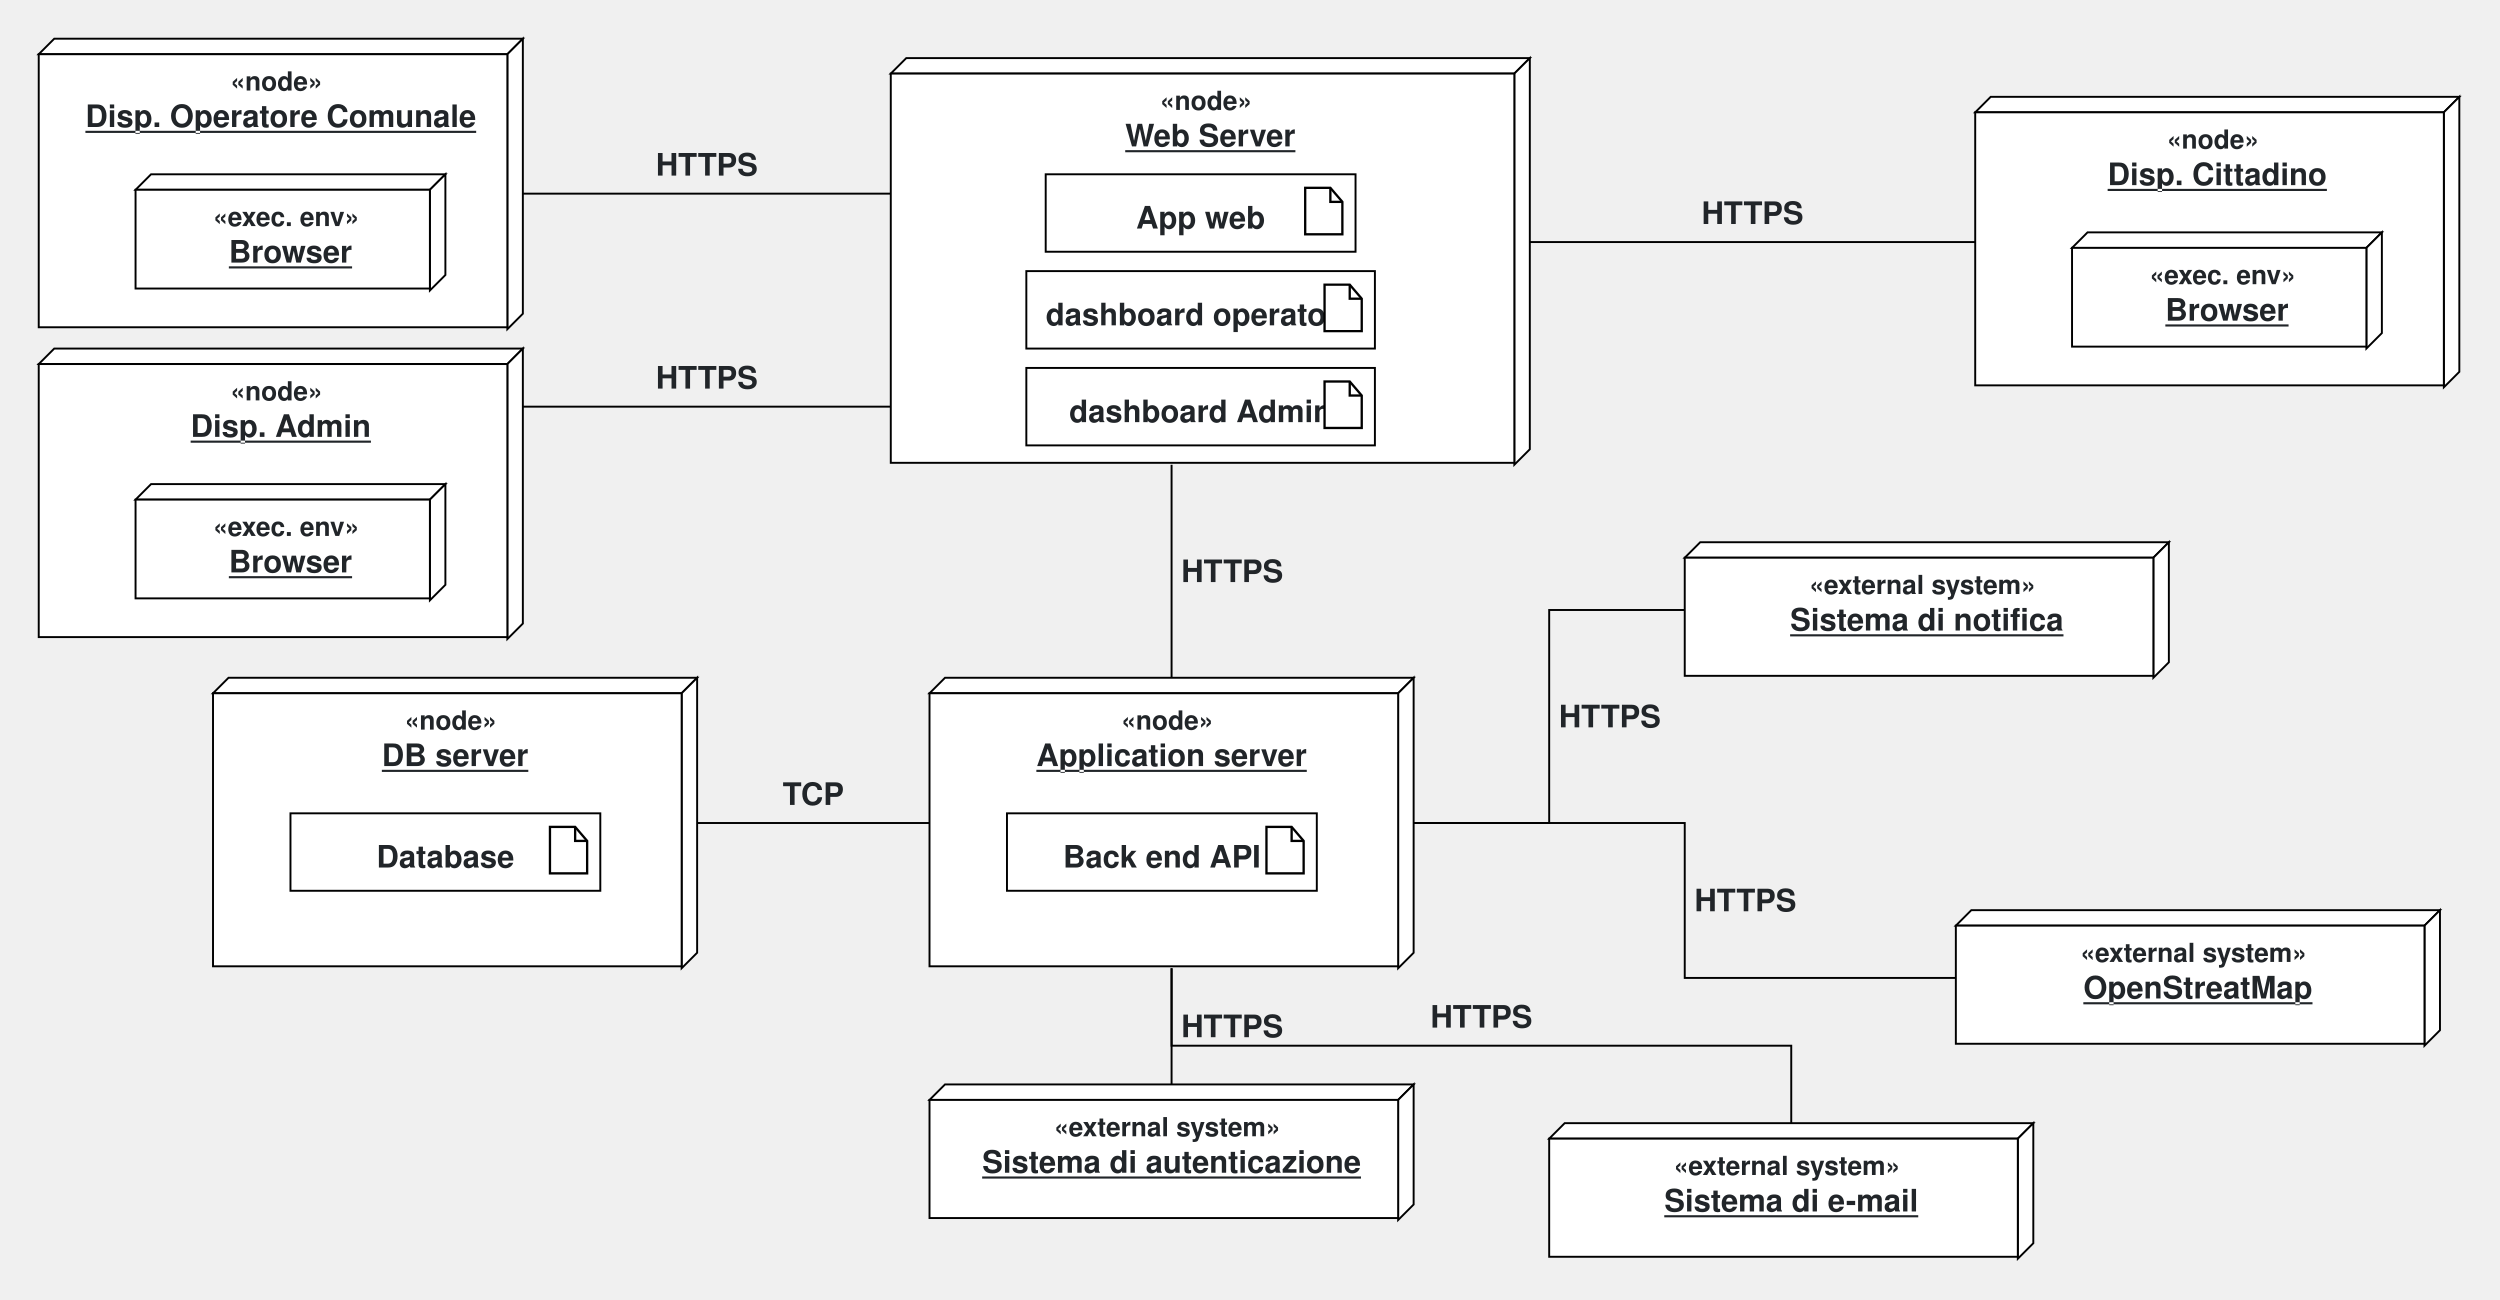
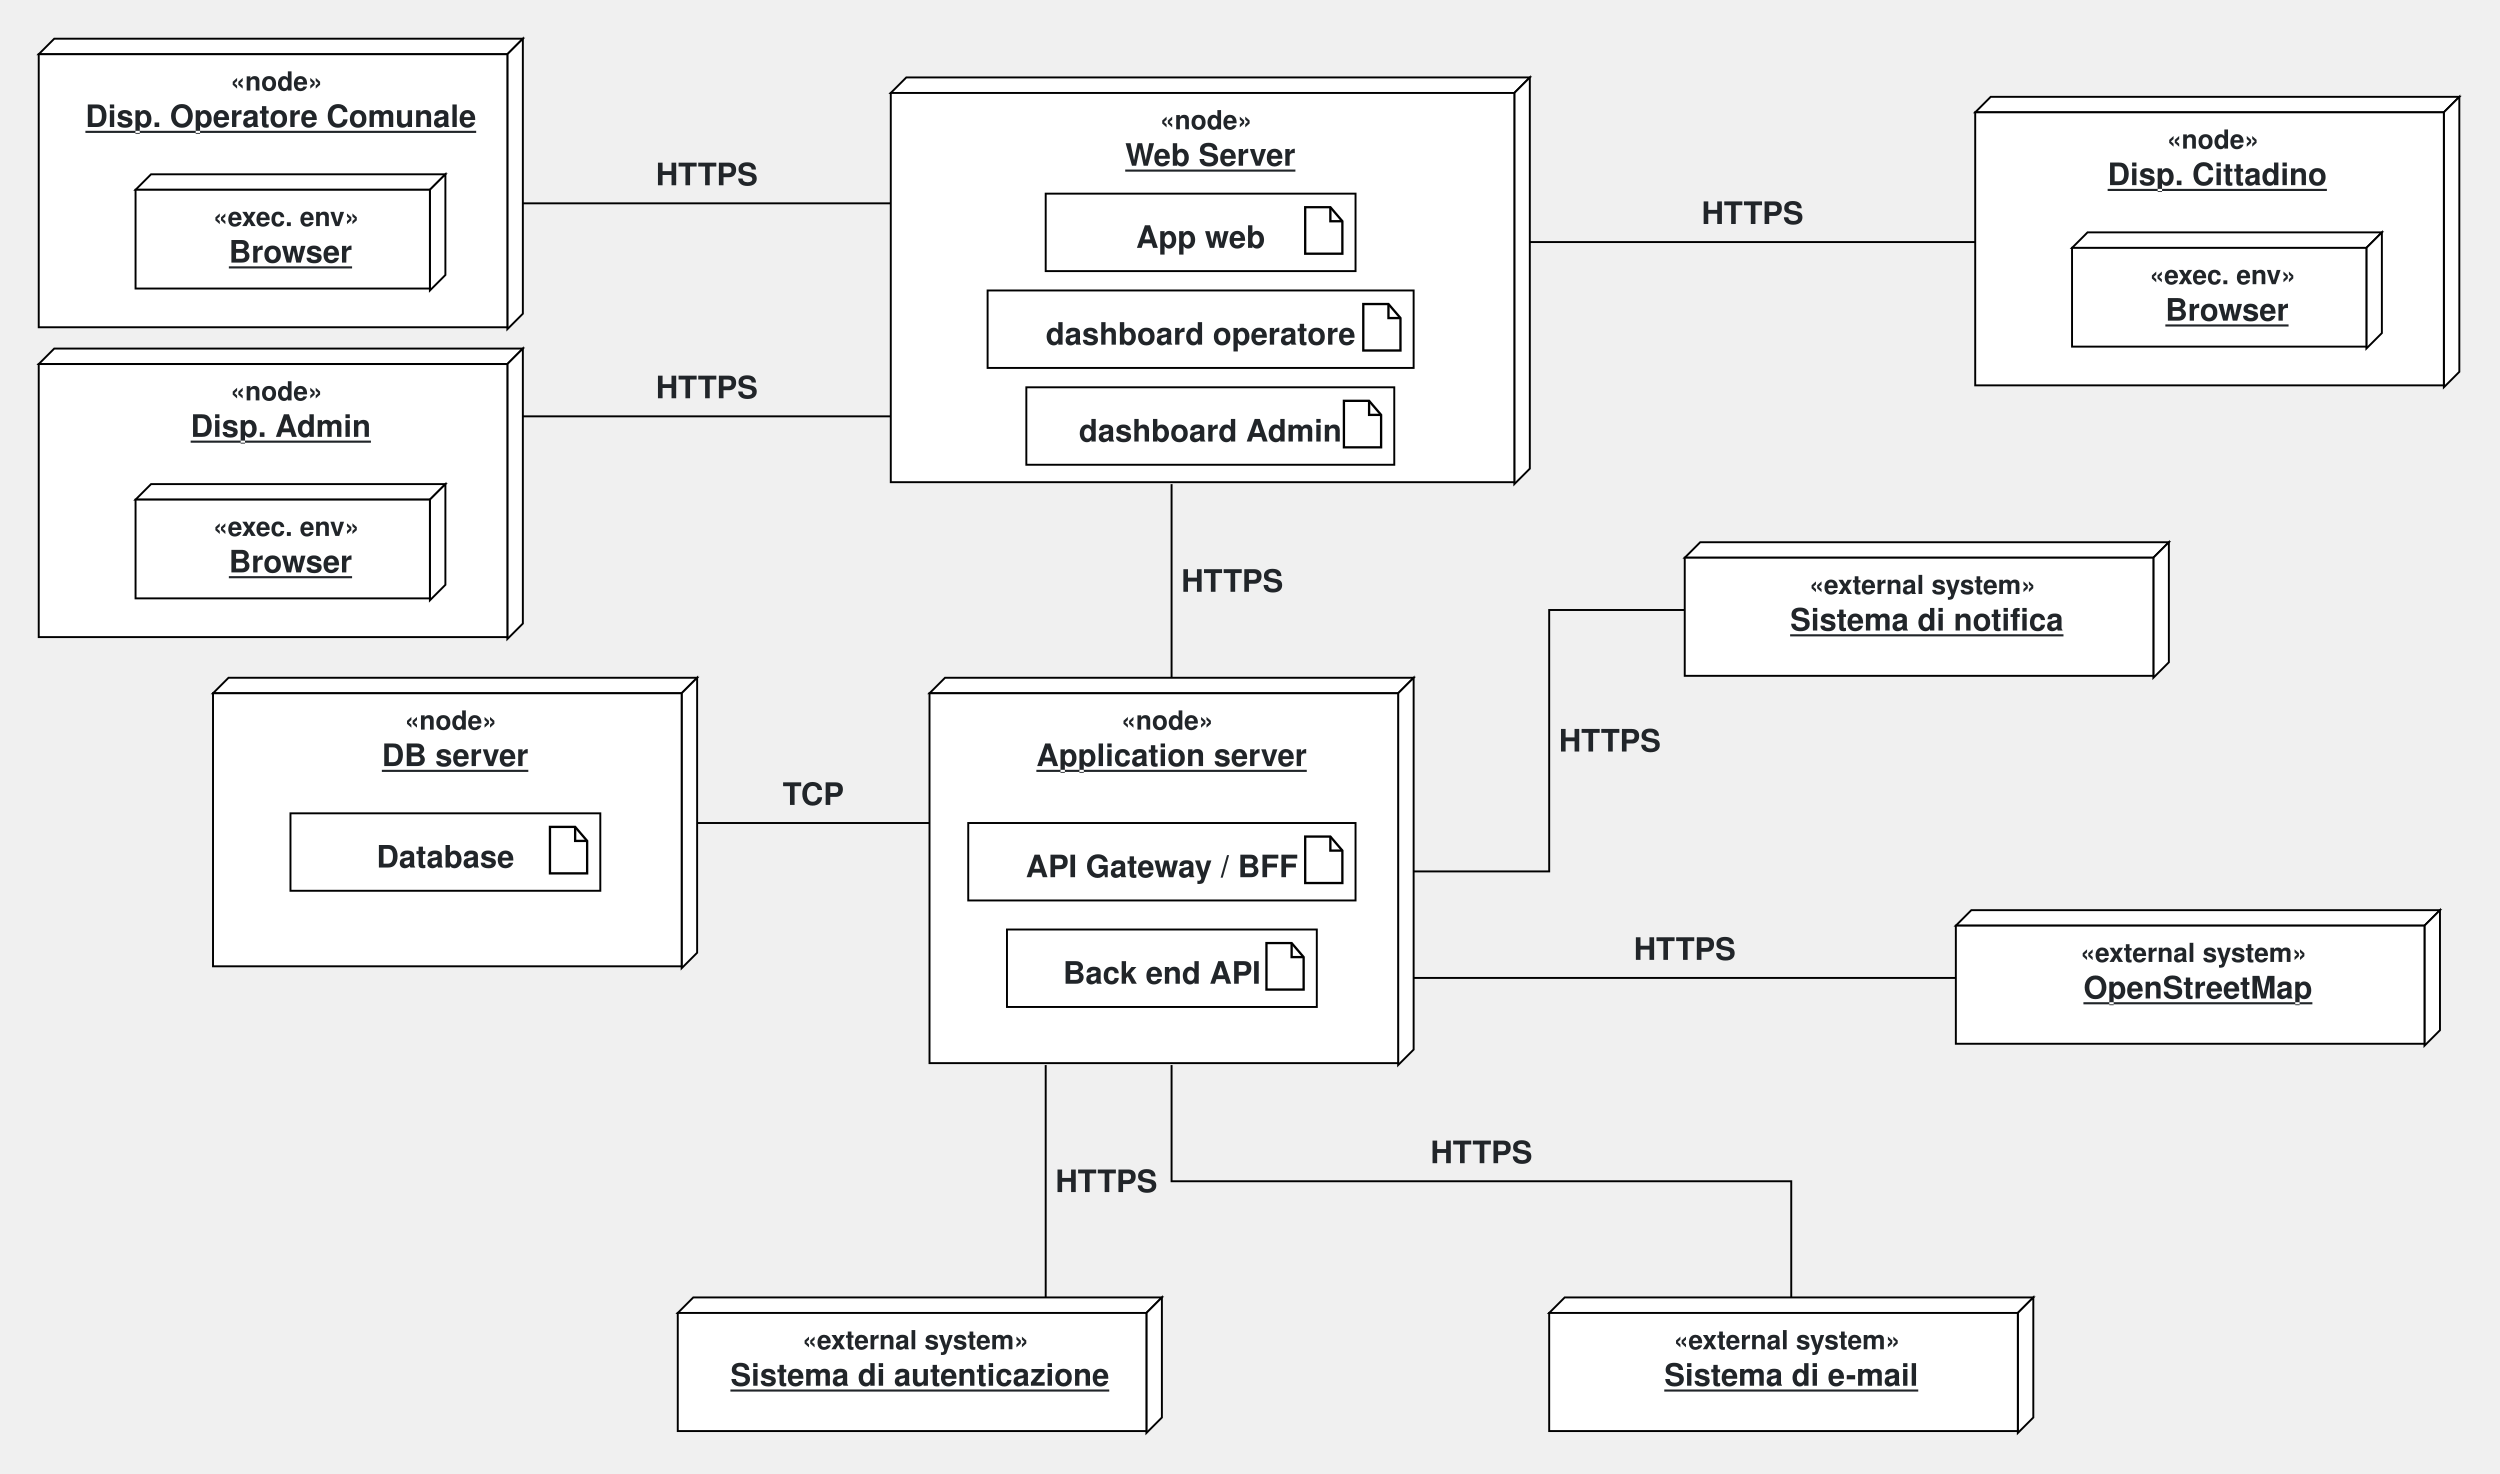
- <svg xmlns="http://www.w3.org/2000/svg" width="1291" height="671" fill="#ffffff">
+ <svg xmlns="http://www.w3.org/2000/svg" width="1291" height="761" fill="#ffffff">
  <defs>
    <style>
  text {
    fill: #212529;
    font-family: Helvetica Neue, Helvetica, Arial, sans-serif;
    font-size: 16px;
  }

  marker, text {
    fill-opacity: 1;
  }

  * {
    overflow: visible;
  }
</style>
  </defs>
-   <svg x="460" y="30" width="330" height="210" class="Web Server" fill="#ffffff">
+   <svg x="460" y="40" width="330" height="210" class="Web Server" fill="#ffffff">
    <g>
      <g>
        <path d="M 0 8 l 8 -8 H 330 l -8 8 Z" stroke="black" fill="white" class="sc-gEvEer fkqzOi" />
        <path d="M 330 0 V 202 l -8 8 V 8 Z" stroke="black" fill="white" class="sc-gEvEer fkqzOi" />
        <rect x="0" y="8" width="322" height="201" stroke="black" fill="white" class="sc-fqkvVR uHYUy" />
      </g>
      <text x="50%" y="30" dominant-baseline="middle" text-anchor="middle" font-weight="bold" pointer-events="none">
        <tspan x="50%" dy="-8" text-anchor="middle" font-size="85%">«node»</tspan>
        <tspan x="50%" dy="18" text-decoration="underline" text-anchor="middle">Web Server</tspan>
      </text>
    </g>
  </svg>
-   <svg x="540" y="90" width="160" height="40" class="App web" fill="#ffffff">
+   <svg x="540" y="100" width="160" height="40" class="App web" fill="#ffffff">
    <g>
      <rect width="100%" height="100%" stroke="black" fill="white" class="sc-fqkvVR uHYUy" />
      <text x="50%" y="28" dominant-baseline="auto" text-anchor="middle" font-weight="bold" pointer-events="none">App web</text>
      <g transform="translate(134, 7)">
        <path d="M 0 0 L 13 0 L 19.2 7.25 L 19.2 24 L 0 24 L 0 0 Z" stroke-width="1.2" stroke-miterlimit="10" stroke="black" fill="white" class="sc-gEvEer fkqzOi" />
        <path d="M 13 0 L 13 7.25 L 19.2 7.25" stroke-width="1.2" stroke-miterlimit="10" stroke="black" fill="none" class="sc-gEvEer bFSwyf" />
      </g>
    </g>
  </svg>
-   <svg x="530" y="140" width="180" height="40" class="dashboard operatore" fill="#ffffff">
+   <svg x="510" y="150" width="220" height="40" class="dashboard operatore" fill="#ffffff">
    <g>
      <rect width="100%" height="100%" stroke="black" fill="white" class="sc-fqkvVR uHYUy" />
      <text x="50%" y="28" dominant-baseline="auto" text-anchor="middle" font-weight="bold" pointer-events="none">dashboard operatore</text>
-       <g transform="translate(154, 7)">
-         <path d="M 0 0 L 13 0 L 19.2 7.25 L 19.2 24 L 0 24 L 0 0 Z" stroke-width="1.2" stroke-miterlimit="10" stroke="black" fill="white" class="sc-gEvEer fkqzOi" />
-         <path d="M 13 0 L 13 7.25 L 19.2 7.25" stroke-width="1.2" stroke-miterlimit="10" stroke="black" fill="none" class="sc-gEvEer bFSwyf" />
-       </g>
-     </g>
-   </svg>
-   <svg x="530" y="190" width="180" height="40" class="dashboard Admin" fill="#ffffff">
+       <g transform="translate(194, 7)">
+         <path d="M 0 0 L 13 0 L 19.2 7.25 L 19.2 24 L 0 24 L 0 0 Z" stroke-width="1.2" stroke-miterlimit="10" stroke="black" fill="white" class="sc-gEvEer fkqzOi" />
+         <path d="M 13 0 L 13 7.25 L 19.2 7.25" stroke-width="1.2" stroke-miterlimit="10" stroke="black" fill="none" class="sc-gEvEer bFSwyf" />
+       </g>
+     </g>
+   </svg>
+   <svg x="530" y="200" width="190" height="40" class="dashboard Admin" fill="#ffffff">
    <g>
      <rect width="100%" height="100%" stroke="black" fill="white" class="sc-fqkvVR uHYUy" />
      <text x="50%" y="28" dominant-baseline="auto" text-anchor="middle" font-weight="bold" pointer-events="none">dashboard Admin</text>
-       <g transform="translate(154, 7)">
+       <g transform="translate(164, 7)">
        <path d="M 0 0 L 13 0 L 19.2 7.25 L 19.2 24 L 0 24 L 0 0 Z" stroke-width="1.2" stroke-miterlimit="10" stroke="black" fill="white" class="sc-gEvEer fkqzOi" />
        <path d="M 13 0 L 13 7.25 L 19.2 7.25" stroke-width="1.2" stroke-miterlimit="10" stroke="black" fill="none" class="sc-gEvEer bFSwyf" />
      </g>
    </g>
  </svg>
  <svg x="1020" y="50" width="250" height="150" class="Disp. Cittadino" fill="#ffffff">
    <g>
      <g>
        <path d="M 0 8 l 8 -8 H 250 l -8 8 Z" stroke="black" fill="white" class="sc-gEvEer fkqzOi" />
        <path d="M 250 0 V 142 l -8 8 V 8 Z" stroke="black" fill="white" class="sc-gEvEer fkqzOi" />
        <rect x="0" y="8" width="242" height="141" stroke="black" fill="white" class="sc-fqkvVR uHYUy" />
      </g>
      <text x="50%" y="30" dominant-baseline="middle" text-anchor="middle" font-weight="bold" pointer-events="none">
        <tspan x="50%" dy="-8" text-anchor="middle" font-size="85%">«node»</tspan>
        <tspan x="50%" dy="18" text-decoration="underline" text-anchor="middle">Disp. Cittadino</tspan>
      </text>
    </g>
  </svg>
  <svg x="1070" y="120" width="160" height="60" class="Browser" fill="#ffffff">
    <g>
      <g>
        <path d="M 0 8 l 8 -8 H 160 l -8 8 Z" stroke="black" fill="white" class="sc-gEvEer fkqzOi" />
        <path d="M 160 0 V 52 l -8 8 V 8 Z" stroke="black" fill="white" class="sc-gEvEer fkqzOi" />
        <rect x="0" y="8" width="152" height="51" stroke="black" fill="white" class="sc-fqkvVR uHYUy" />
      </g>
      <text x="50%" y="30" dominant-baseline="middle" text-anchor="middle" font-weight="bold" pointer-events="none">
        <tspan x="50%" dy="-8" text-anchor="middle" font-size="85%">«exec. env»</tspan>
        <tspan x="50%" dy="18" text-decoration="underline" text-anchor="middle">Browser</tspan>
      </text>
    </g>
  </svg>
-   <svg x="480" y="350" width="250" height="150" class="Application server" fill="#ffffff">
+   <svg x="480" y="350" width="250" height="200" class="Application server" fill="#ffffff">
+     <g>
+       <g>
+         <path d="M 0 8 l 8 -8 H 250 l -8 8 Z" stroke="black" fill="white" class="sc-gEvEer fkqzOi" />
+         <path d="M 250 0 V 192 l -8 8 V 8 Z" stroke="black" fill="white" class="sc-gEvEer fkqzOi" />
+         <rect x="0" y="8" width="242" height="191" stroke="black" fill="white" class="sc-fqkvVR uHYUy" />
+       </g>
+       <text x="50%" y="30" dominant-baseline="middle" text-anchor="middle" font-weight="bold" pointer-events="none">
+         <tspan x="50%" dy="-8" text-anchor="middle" font-size="85%">«node»</tspan>
+         <tspan x="50%" dy="18" text-decoration="underline" text-anchor="middle">Application server</tspan>
+       </text>
+     </g>
+   </svg>
+   <svg x="500" y="425" width="200" height="40" class="API Gateway / BFF" fill="#ffffff">
+     <g>
+       <rect width="100%" height="100%" stroke="black" fill="white" class="sc-fqkvVR uHYUy" />
+       <text x="50%" y="28" dominant-baseline="auto" text-anchor="middle" font-weight="bold" pointer-events="none">API Gateway / BFF</text>
+       <g transform="translate(174, 7)">
+         <path d="M 0 0 L 13 0 L 19.2 7.25 L 19.2 24 L 0 24 L 0 0 Z" stroke-width="1.2" stroke-miterlimit="10" stroke="black" fill="white" class="sc-gEvEer fkqzOi" />
+         <path d="M 13 0 L 13 7.25 L 19.2 7.25" stroke-width="1.2" stroke-miterlimit="10" stroke="black" fill="none" class="sc-gEvEer bFSwyf" />
+       </g>
+     </g>
+   </svg>
+   <svg x="520" y="480" width="160" height="40" class="Back end API" fill="#ffffff">
+     <g>
+       <rect width="100%" height="100%" stroke="black" fill="white" class="sc-fqkvVR uHYUy" />
+       <text x="50%" y="28" dominant-baseline="auto" text-anchor="middle" font-weight="bold" pointer-events="none">Back end API</text>
+       <g transform="translate(134, 7)">
+         <path d="M 0 0 L 13 0 L 19.2 7.25 L 19.2 24 L 0 24 L 0 0 Z" stroke-width="1.2" stroke-miterlimit="10" stroke="black" fill="white" class="sc-gEvEer fkqzOi" />
+         <path d="M 13 0 L 13 7.25 L 19.2 7.25" stroke-width="1.2" stroke-miterlimit="10" stroke="black" fill="none" class="sc-gEvEer bFSwyf" />
+       </g>
+     </g>
+   </svg>
+   <svg x="1010" y="470" width="250" height="70" class="OpenStreetMap" fill="#ffffff">
+     <g>
+       <g>
+         <path d="M 0 8 l 8 -8 H 250 l -8 8 Z" stroke="black" fill="white" class="sc-gEvEer fkqzOi" />
+         <path d="M 250 0 V 62 l -8 8 V 8 Z" stroke="black" fill="white" class="sc-gEvEer fkqzOi" />
+         <rect x="0" y="8" width="242" height="61" stroke="black" fill="white" class="sc-fqkvVR uHYUy" />
+       </g>
+       <text x="50%" y="30" dominant-baseline="middle" text-anchor="middle" font-weight="bold" pointer-events="none">
+         <tspan x="50%" dy="-8" text-anchor="middle" font-size="85%">«external system»</tspan>
+         <tspan x="50%" dy="18" text-decoration="underline" text-anchor="middle">OpenStreetMap</tspan>
+       </text>
+     </g>
+   </svg>
+   <svg x="110" y="350" width="250" height="150" class="DB server" fill="#ffffff">
    <g>
      <g>
        <path d="M 0 8 l 8 -8 H 250 l -8 8 Z" stroke="black" fill="white" class="sc-gEvEer fkqzOi" />
        <path d="M 250 0 V 142 l -8 8 V 8 Z" stroke="black" fill="white" class="sc-gEvEer fkqzOi" />
        <rect x="0" y="8" width="242" height="141" stroke="black" fill="white" class="sc-fqkvVR uHYUy" />
      </g>
      <text x="50%" y="30" dominant-baseline="middle" text-anchor="middle" font-weight="bold" pointer-events="none">
        <tspan x="50%" dy="-8" text-anchor="middle" font-size="85%">«node»</tspan>
-         <tspan x="50%" dy="18" text-decoration="underline" text-anchor="middle">Application server</tspan>
-       </text>
-     </g>
-   </svg>
-   <svg x="520" y="420" width="160" height="40" class="Back end API" fill="#ffffff">
-     <g>
-       <rect width="100%" height="100%" stroke="black" fill="white" class="sc-fqkvVR uHYUy" />
-       <text x="50%" y="28" dominant-baseline="auto" text-anchor="middle" font-weight="bold" pointer-events="none">Back end API</text>
+         <tspan x="50%" dy="18" text-decoration="underline" text-anchor="middle">DB server</tspan>
+       </text>
+     </g>
+   </svg>
+   <svg x="150" y="420" width="160" height="40" class="Database" fill="#ffffff">
+     <g>
+       <rect width="100%" height="100%" stroke="black" fill="white" class="sc-fqkvVR uHYUy" />
+       <text x="50%" y="28" dominant-baseline="auto" text-anchor="middle" font-weight="bold" pointer-events="none">Database</text>
      <g transform="translate(134, 7)">
        <path d="M 0 0 L 13 0 L 19.2 7.25 L 19.2 24 L 0 24 L 0 0 Z" stroke-width="1.2" stroke-miterlimit="10" stroke="black" fill="white" class="sc-gEvEer fkqzOi" />
        <path d="M 13 0 L 13 7.25 L 19.2 7.25" stroke-width="1.2" stroke-miterlimit="10" stroke="black" fill="none" class="sc-gEvEer bFSwyf" />
      </g>
    </g>
  </svg>
-   <svg x="1010" y="470" width="250" height="70" class="OpenStreatMap" fill="#ffffff">
+   <svg x="870" y="280" width="250" height="70" class="Sistema di notifica" fill="#ffffff">
    <g>
      <g>
        <path d="M 0 8 l 8 -8 H 250 l -8 8 Z" stroke="black" fill="white" class="sc-gEvEer fkqzOi" />
        <path d="M 250 0 V 62 l -8 8 V 8 Z" stroke="black" fill="white" class="sc-gEvEer fkqzOi" />
        <rect x="0" y="8" width="242" height="61" stroke="black" fill="white" class="sc-fqkvVR uHYUy" />
      </g>
      <text x="50%" y="30" dominant-baseline="middle" text-anchor="middle" font-weight="bold" pointer-events="none">
        <tspan x="50%" dy="-8" text-anchor="middle" font-size="85%">«external system»</tspan>
-         <tspan x="50%" dy="18" text-decoration="underline" text-anchor="middle">OpenStreatMap</tspan>
-       </text>
-     </g>
-   </svg>
-   <svg x="110" y="350" width="250" height="150" class="DB server" fill="#ffffff">
-     <g>
-       <g>
-         <path d="M 0 8 l 8 -8 H 250 l -8 8 Z" stroke="black" fill="white" class="sc-gEvEer fkqzOi" />
-         <path d="M 250 0 V 142 l -8 8 V 8 Z" stroke="black" fill="white" class="sc-gEvEer fkqzOi" />
-         <rect x="0" y="8" width="242" height="141" stroke="black" fill="white" class="sc-fqkvVR uHYUy" />
-       </g>
-       <text x="50%" y="30" dominant-baseline="middle" text-anchor="middle" font-weight="bold" pointer-events="none">
-         <tspan x="50%" dy="-8" text-anchor="middle" font-size="85%">«node»</tspan>
-         <tspan x="50%" dy="18" text-decoration="underline" text-anchor="middle">DB server</tspan>
-       </text>
-     </g>
-   </svg>
-   <svg x="150" y="420" width="160" height="40" class="Database" fill="#ffffff">
-     <g>
-       <rect width="100%" height="100%" stroke="black" fill="white" class="sc-fqkvVR uHYUy" />
-       <text x="50%" y="28" dominant-baseline="auto" text-anchor="middle" font-weight="bold" pointer-events="none">Database</text>
-       <g transform="translate(134, 7)">
-         <path d="M 0 0 L 13 0 L 19.2 7.25 L 19.2 24 L 0 24 L 0 0 Z" stroke-width="1.2" stroke-miterlimit="10" stroke="black" fill="white" class="sc-gEvEer fkqzOi" />
-         <path d="M 13 0 L 13 7.25 L 19.2 7.25" stroke-width="1.2" stroke-miterlimit="10" stroke="black" fill="none" class="sc-gEvEer bFSwyf" />
-       </g>
-     </g>
-   </svg>
-   <svg x="870" y="280" width="250" height="70" class="Sistema di notifica" fill="#ffffff">
+         <tspan x="50%" dy="18" text-decoration="underline" text-anchor="middle">Sistema di notifica</tspan>
+       </text>
+     </g>
+   </svg>
+   <svg x="350" y="670" width="250" height="70" class="Sistema di autenticazione" fill="#ffffff">
    <g>
      <g>
        <path d="M 0 8 l 8 -8 H 250 l -8 8 Z" stroke="black" fill="white" class="sc-gEvEer fkqzOi" />
        <path d="M 250 0 V 62 l -8 8 V 8 Z" stroke="black" fill="white" class="sc-gEvEer fkqzOi" />
        <rect x="0" y="8" width="242" height="61" stroke="black" fill="white" class="sc-fqkvVR uHYUy" />
      </g>
      <text x="50%" y="30" dominant-baseline="middle" text-anchor="middle" font-weight="bold" pointer-events="none">
        <tspan x="50%" dy="-8" text-anchor="middle" font-size="85%">«external system»</tspan>
-         <tspan x="50%" dy="18" text-decoration="underline" text-anchor="middle">Sistema di notifica</tspan>
-       </text>
-     </g>
-   </svg>
-   <svg x="480" y="560" width="250" height="70" class="Sistema di autenticazione" fill="#ffffff">
-     <g>
-       <g>
-         <path d="M 0 8 l 8 -8 H 250 l -8 8 Z" stroke="black" fill="white" class="sc-gEvEer fkqzOi" />
-         <path d="M 250 0 V 62 l -8 8 V 8 Z" stroke="black" fill="white" class="sc-gEvEer fkqzOi" />
-         <rect x="0" y="8" width="242" height="61" stroke="black" fill="white" class="sc-fqkvVR uHYUy" />
-       </g>
-       <text x="50%" y="30" dominant-baseline="middle" text-anchor="middle" font-weight="bold" pointer-events="none">
-         <tspan x="50%" dy="-8" text-anchor="middle" font-size="85%">«external system»</tspan>
        <tspan x="50%" dy="18" text-decoration="underline" text-anchor="middle">Sistema di autenticazione</tspan>
      </text>
    </g>
  </svg>
-   <svg x="800" y="580" width="250" height="70" class="Sistema di e-mail" fill="#ffffff">
+   <svg x="800" y="670" width="250" height="70" class="Sistema di e-mail" fill="#ffffff">
    <g>
      <g>
        <path d="M 0 8 l 8 -8 H 250 l -8 8 Z" stroke="black" fill="white" class="sc-gEvEer fkqzOi" />
        <path d="M 250 0 V 62 l -8 8 V 8 Z" stroke="black" fill="white" class="sc-gEvEer fkqzOi" />
        <rect x="0" y="8" width="242" height="61" stroke="black" fill="white" class="sc-fqkvVR uHYUy" />
      </g>
      <text x="50%" y="30" dominant-baseline="middle" text-anchor="middle" font-weight="bold" pointer-events="none">
        <tspan x="50%" dy="-8" text-anchor="middle" font-size="85%">«external system»</tspan>
        <tspan x="50%" dy="18" text-decoration="underline" text-anchor="middle">Sistema di e-mail</tspan>
      </text>
    </g>
  </svg>
  <svg x="20" y="20" width="250" height="150" class="Disp. Operatore Comunale" fill="#ffffff">
    <g>
      <g>
        <path d="M 0 8 l 8 -8 H 250 l -8 8 Z" stroke="black" fill="white" class="sc-gEvEer fkqzOi" />
        <path d="M 250 0 V 142 l -8 8 V 8 Z" stroke="black" fill="white" class="sc-gEvEer fkqzOi" />
        <rect x="0" y="8" width="242" height="141" stroke="black" fill="white" class="sc-fqkvVR uHYUy" />
      </g>
      <text x="50%" y="30" dominant-baseline="middle" text-anchor="middle" font-weight="bold" pointer-events="none">
        <tspan x="50%" dy="-8" text-anchor="middle" font-size="85%">«node»</tspan>
        <tspan x="50%" dy="18" text-decoration="underline" text-anchor="middle">Disp. Operatore Comunale</tspan>
      </text>
    </g>
  </svg>
  <svg x="70" y="90" width="160" height="60" class="Browser" fill="#ffffff">
    <g>
      <g>
        <path d="M 0 8 l 8 -8 H 160 l -8 8 Z" stroke="black" fill="white" class="sc-gEvEer fkqzOi" />
        <path d="M 160 0 V 52 l -8 8 V 8 Z" stroke="black" fill="white" class="sc-gEvEer fkqzOi" />
        <rect x="0" y="8" width="152" height="51" stroke="black" fill="white" class="sc-fqkvVR uHYUy" />
      </g>
      <text x="50%" y="30" dominant-baseline="middle" text-anchor="middle" font-weight="bold" pointer-events="none">
        <tspan x="50%" dy="-8" text-anchor="middle" font-size="85%">«exec. env»</tspan>
        <tspan x="50%" dy="18" text-decoration="underline" text-anchor="middle">Browser</tspan>
      </text>
    </g>
  </svg>
  <svg x="20" y="180" width="250" height="150" class="Disp. Admin" fill="#ffffff">
    <g>
      <g>
        <path d="M 0 8 l 8 -8 H 250 l -8 8 Z" stroke="black" fill="white" class="sc-gEvEer fkqzOi" />
        <path d="M 250 0 V 142 l -8 8 V 8 Z" stroke="black" fill="white" class="sc-gEvEer fkqzOi" />
        <rect x="0" y="8" width="242" height="141" stroke="black" fill="white" class="sc-fqkvVR uHYUy" />
      </g>
      <text x="50%" y="30" dominant-baseline="middle" text-anchor="middle" font-weight="bold" pointer-events="none">
        <tspan x="50%" dy="-8" text-anchor="middle" font-size="85%">«node»</tspan>
        <tspan x="50%" dy="18" text-decoration="underline" text-anchor="middle">Disp. Admin</tspan>
      </text>
    </g>
  </svg>
  <svg x="70" y="250" width="160" height="60" class="Browser" fill="#ffffff">
    <g>
      <g>
        <path d="M 0 8 l 8 -8 H 160 l -8 8 Z" stroke="black" fill="white" class="sc-gEvEer fkqzOi" />
        <path d="M 160 0 V 52 l -8 8 V 8 Z" stroke="black" fill="white" class="sc-gEvEer fkqzOi" />
        <rect x="0" y="8" width="152" height="51" stroke="black" fill="white" class="sc-fqkvVR uHYUy" />
      </g>
      <text x="50%" y="30" dominant-baseline="middle" text-anchor="middle" font-weight="bold" pointer-events="none">
        <tspan x="50%" dy="-8" text-anchor="middle" font-size="85%">«exec. env»</tspan>
        <tspan x="50%" dy="18" text-decoration="underline" text-anchor="middle">Browser</tspan>
      </text>
    </g>
  </svg>
  <svg x="790" y="85" width="230" height="41" class="HTTPS" fill="#ffffff">
    <g>
      <polyline points="0 40,230 40" stroke-width="1" stroke="black" fill="none" class="sc-aXZVg eMElBf" />
      <text x="115" y="40" dominant-baseline="text-after-edge" text-anchor="middle" font-weight="bold" pointer-events="none" dy="-5">HTTPS</text>
    </g>
  </svg>
-   <svg x="605" y="240" width="57.417" height="110" class="HTTPS" fill="#ffffff">
-     <g>
-       <polyline points="0 110,0 0" stroke-width="1" stroke="black" fill="none" class="sc-aXZVg eMElBf" />
-       <text x="0" y="55" dominant-baseline="middle" text-anchor="start" font-weight="bold" pointer-events="none" dx="5">HTTPS</text>
-     </g>
-   </svg>
-   <svg x="730" y="425" width="280" height="80" class="HTTPS" fill="#ffffff">
-     <g>
-       <polyline points="280 80,140 80,140 0,0 0" stroke-width="1" stroke="black" fill="none" class="sc-aXZVg eMElBf" />
-       <text x="140" y="40" dominant-baseline="middle" text-anchor="start" font-weight="bold" pointer-events="none" dx="5">HTTPS</text>
+   <svg x="605" y="250" width="55.656" height="100" class="HTTPS" fill="#ffffff">
+     <g>
+       <polyline points="0 100,0 0" stroke-width="1" stroke="black" fill="none" class="sc-aXZVg eMElBf" />
+       <text x="0" y="50" dominant-baseline="middle" text-anchor="start" font-weight="bold" pointer-events="none" dx="5">HTTPS</text>
+     </g>
+   </svg>
+   <svg x="730" y="465" width="280" height="41" class="HTTPS" fill="#ffffff">
+     <g>
+       <polyline points="280 40,0 40" stroke-width="1" stroke="black" fill="none" class="sc-aXZVg eMElBf" />
+       <text x="140" y="40" dominant-baseline="text-after-edge" text-anchor="middle" font-weight="bold" pointer-events="none" dy="-5">HTTPS</text>
    </g>
  </svg>
  <svg x="360" y="385" width="120" height="41" class="TCP" fill="#ffffff">
    <g>
      <polyline points="0 40,120 40" stroke-width="1" stroke="black" fill="none" class="sc-aXZVg eMElBf" />
      <text x="60" y="40" dominant-baseline="text-after-edge" text-anchor="middle" font-weight="bold" pointer-events="none" dy="-5">TCP</text>
    </g>
  </svg>
-   <svg x="730" y="315" width="140" height="110" class="HTTPS" fill="#ffffff">
-     <g>
-       <polyline points="140 0,70 0,70 110,0 110" stroke-width="1" stroke="black" fill="none" class="sc-aXZVg eMElBf" />
-       <text x="70" y="55" dominant-baseline="middle" text-anchor="start" font-weight="bold" pointer-events="none" dx="5">HTTPS</text>
-     </g>
-   </svg>
-   <svg x="605" y="490" width="57.417" height="70" class="HTTPS" fill="#ffffff">
-     <g>
-       <polyline points="0 70,0 10" stroke-width="1" stroke="black" fill="none" class="sc-aXZVg eMElBf" />
-       <text x="0" y="40" dominant-baseline="middle" text-anchor="start" font-weight="bold" pointer-events="none" dx="5">HTTPS</text>
-     </g>
-   </svg>
-   <svg x="605" y="500" width="320" height="80" class="HTTPS" fill="#ffffff">
-     <g>
-       <polyline points="320 80,320 40,0 40,0 0" stroke-width="1" stroke="black" fill="none" class="sc-aXZVg eMElBf" />
-       <text x="160" y="40" dominant-baseline="text-after-edge" text-anchor="middle" font-weight="bold" pointer-events="none" dy="-5">HTTPS</text>
-     </g>
-   </svg>
-   <svg x="270" y="170" width="190" height="41" class="HTTPS" fill="#ffffff">
+   <svg x="730" y="315" width="140" height="135" class="HTTPS" fill="#ffffff">
+     <g>
+       <polyline points="140 0,70 0,70 135,0 135" stroke-width="1" stroke="black" fill="none" class="sc-aXZVg eMElBf" />
+       <text x="70" y="67.5" dominant-baseline="middle" text-anchor="start" font-weight="bold" pointer-events="none" dx="5">HTTPS</text>
+     </g>
+   </svg>
+   <svg x="540" y="550" width="55.656" height="120" class="HTTPS" fill="#ffffff">
+     <g>
+       <polyline points="0 120,0 0" stroke-width="1" stroke="black" fill="none" class="sc-aXZVg eMElBf" />
+       <text x="0" y="60" dominant-baseline="middle" text-anchor="start" font-weight="bold" pointer-events="none" dx="5">HTTPS</text>
+     </g>
+   </svg>
+   <svg x="605" y="550" width="320" height="120" class="HTTPS" fill="#ffffff">
+     <g>
+       <polyline points="320 120,320 60,0 60,0 0" stroke-width="1" stroke="black" fill="none" class="sc-aXZVg eMElBf" />
+       <text x="160" y="60" dominant-baseline="text-after-edge" text-anchor="middle" font-weight="bold" pointer-events="none" dy="-5">HTTPS</text>
+     </g>
+   </svg>
+   <svg x="270" y="175" width="190" height="41" class="HTTPS" fill="#ffffff">
    <g>
      <polyline points="0 40,190 40" stroke-width="1" stroke="black" fill="none" class="sc-aXZVg eMElBf" />
      <text x="95" y="40" dominant-baseline="text-after-edge" text-anchor="middle" font-weight="bold" pointer-events="none" dy="-5">HTTPS</text>
    </g>
  </svg>
-   <svg x="270" y="60" width="190" height="41" class="HTTPS" fill="#ffffff">
+   <svg x="270" y="65" width="190" height="41" class="HTTPS" fill="#ffffff">
    <g>
      <polyline points="0 40,190 40" stroke-width="1" stroke="black" fill="none" class="sc-aXZVg eMElBf" />
      <text x="95" y="40" dominant-baseline="text-after-edge" text-anchor="middle" font-weight="bold" pointer-events="none" dy="-5">HTTPS</text>
    </g>
  </svg>
</svg>
